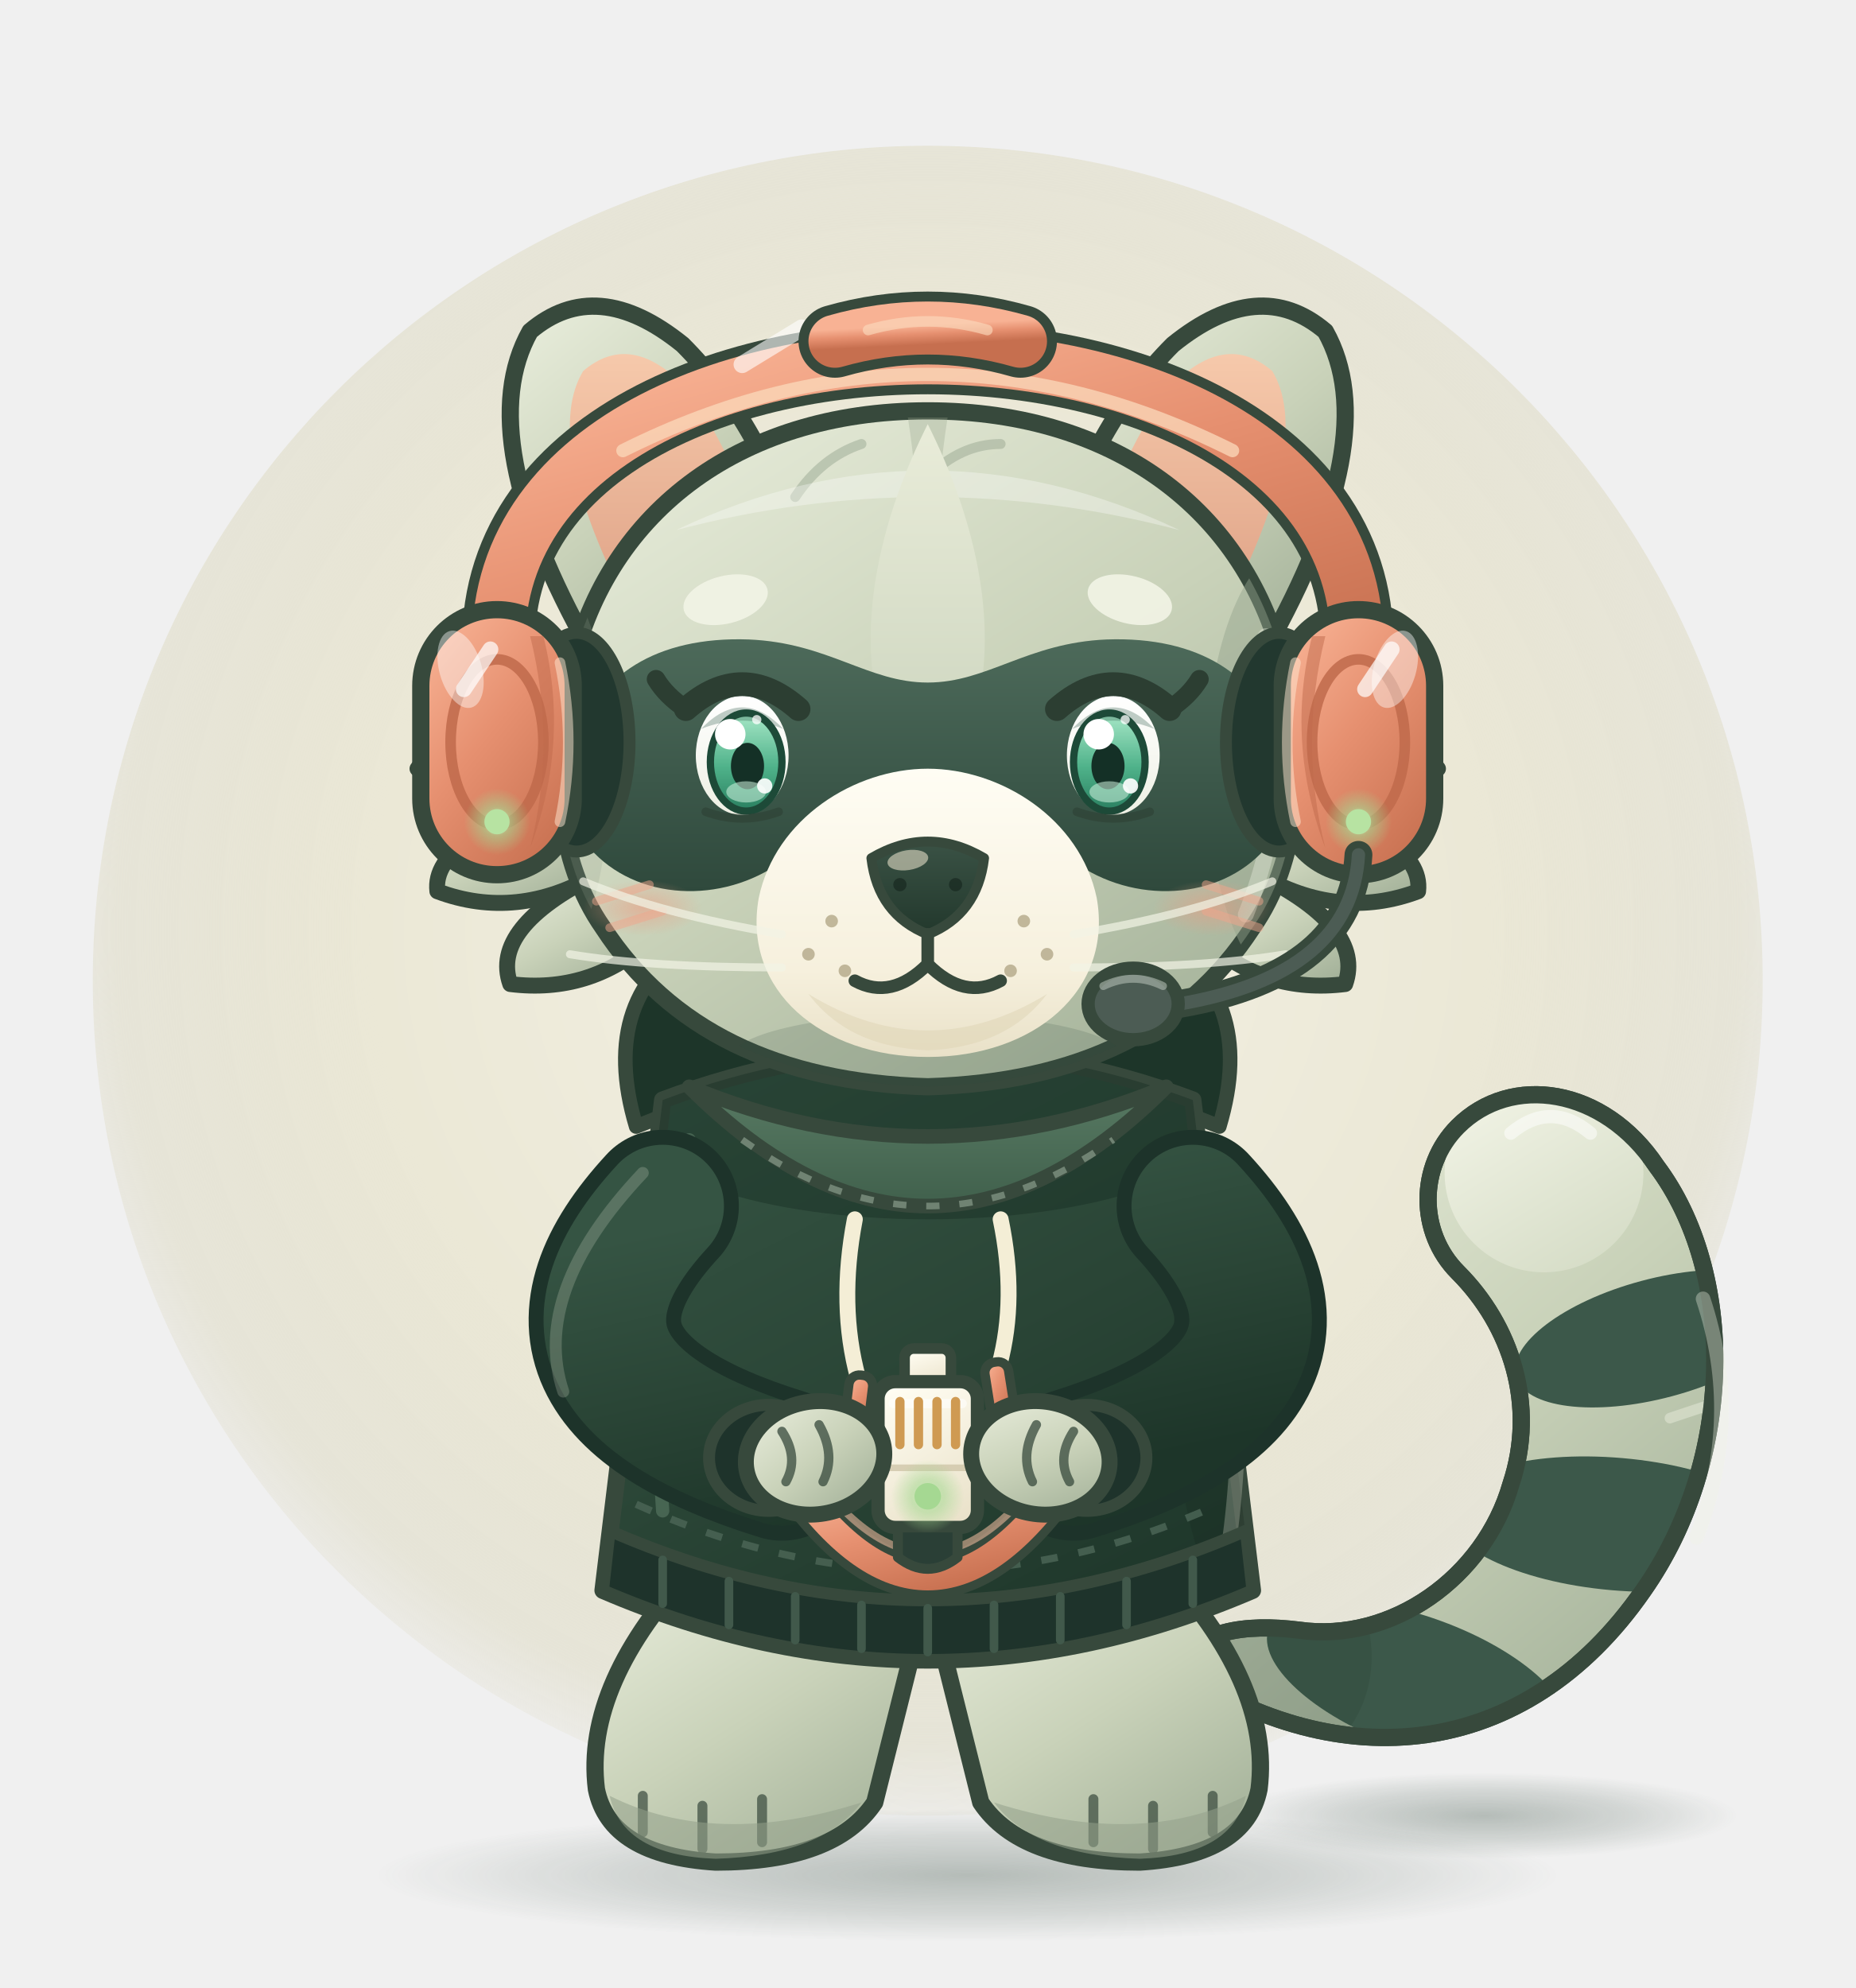
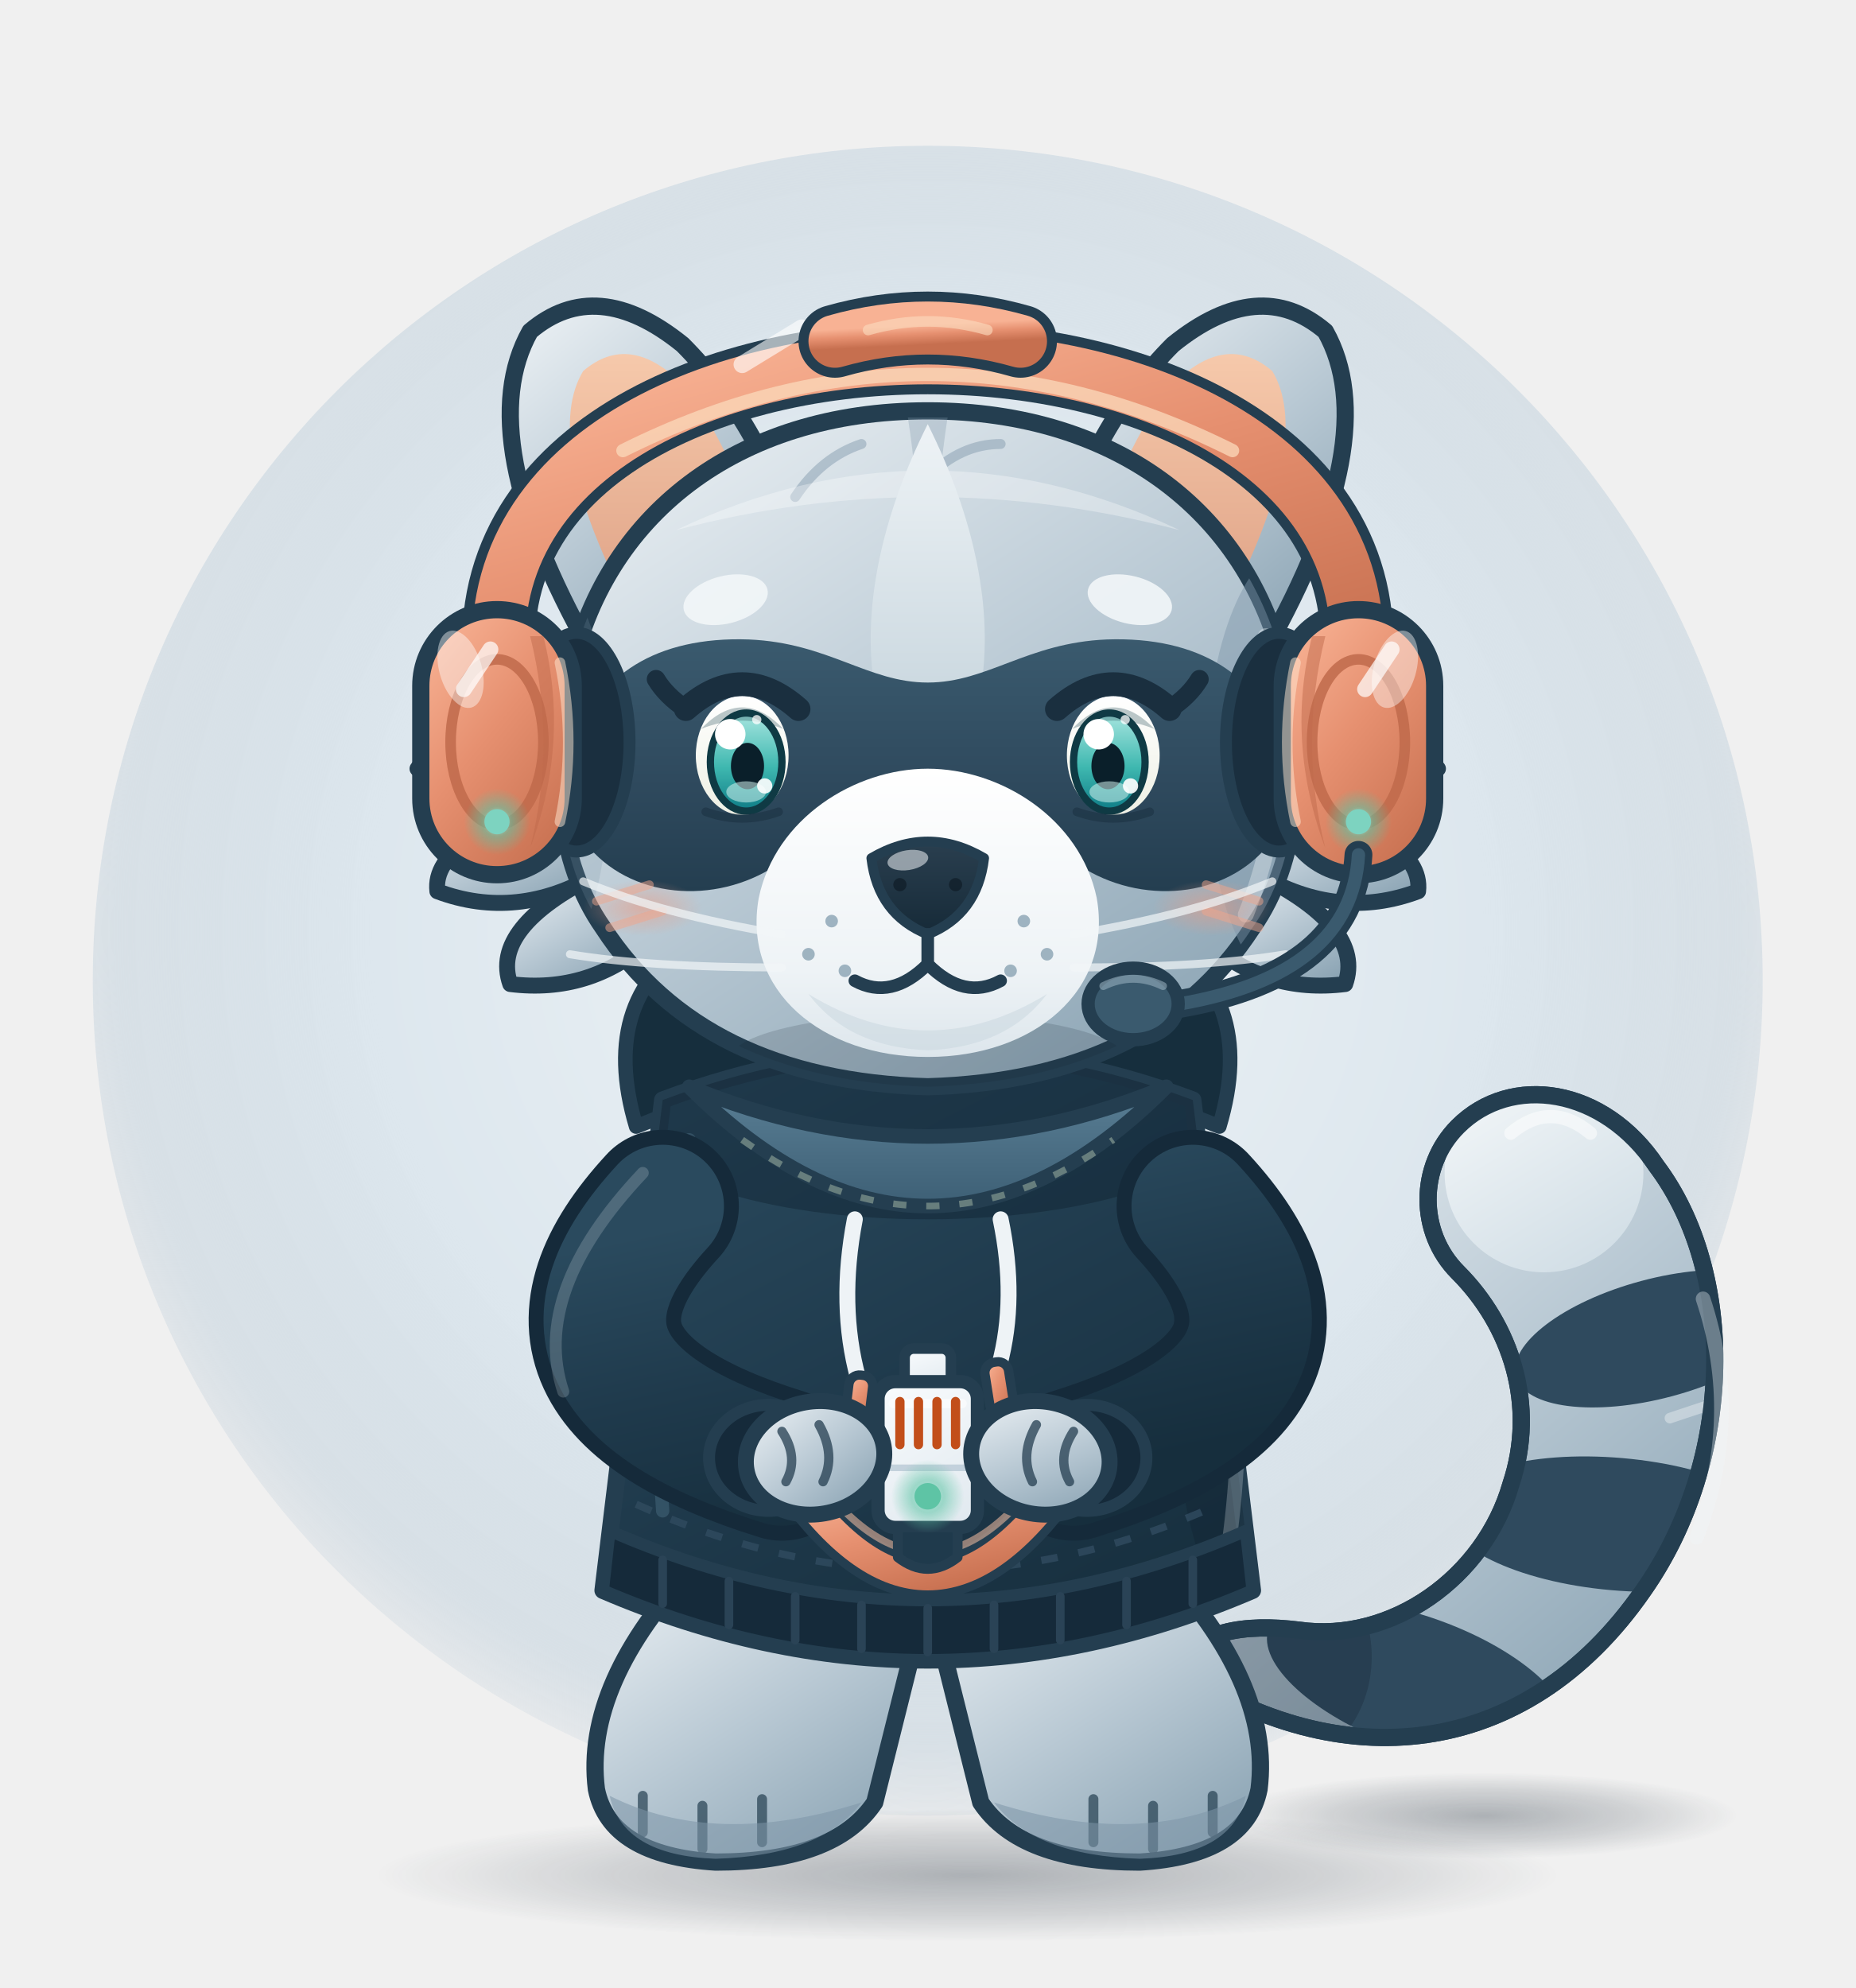
<svg xmlns="http://www.w3.org/2000/svg" viewBox="0 0 280 300" role="img" aria-labelledby="title">
  <style>.moon{fill:url(#k-halo)}.happy,.smile,.spark,.sleep,.zzz,.umbrella,.rain{display:none}</style>
  <defs>
    <radialGradient id="k-halo" cx=".5" cy=".47" r=".55">
-       <stop offset="0" stop-color="#f4f1e4" />
-       <stop offset=".6" stop-color="#ebe8d6" />
-       <stop offset=".88" stop-color="#e0ddc8" stop-opacity=".6" />
-       <stop offset="1" stop-color="#ddd9c4" stop-opacity="0" />
+       <stop offset="0" stop-color="#eef3f6" />
+       <stop offset=".6" stop-color="#dde7ee" />
+       <stop offset=".88" stop-color="#c8d6e0" stop-opacity=".6" />
+       <stop offset="1" stop-color="#b9c9d6" stop-opacity="0" />
    </radialGradient>
    <radialGradient id="k-shadow" cx=".5" cy=".5" r=".5">
-       <stop offset="0" stop-color="#2c4437" stop-opacity=".3" />
-       <stop offset=".6" stop-color="#2c4437" stop-opacity=".14" />
-       <stop offset="1" stop-color="#2c4437" stop-opacity="0" />
+       <stop offset="0" stop-color="#12202e" stop-opacity=".3" />
+       <stop offset=".6" stop-color="#12202e" stop-opacity=".14" />
+       <stop offset="1" stop-color="#12202e" stop-opacity="0" />
    </radialGradient>
    <linearGradient id="k-fur" x1=".15" y1="0" x2=".85" y2="1">
-       <stop offset="0" stop-color="#e6ebd9" />
-       <stop offset=".5" stop-color="#c9d2b9" />
-       <stop offset="1" stop-color="#a3b199" />
+       <stop offset="0" stop-color="#e8eef2" />
+       <stop offset=".5" stop-color="#b9c9d4" />
+       <stop offset="1" stop-color="#8aa3b3" />
    </linearGradient>
    <linearGradient id="k-fur-lt" x1=".2" y1="0" x2=".8" y2="1">
-       <stop offset="0" stop-color="#f2f4e6" />
-       <stop offset="1" stop-color="#d5dcc6" />
+       <stop offset="0" stop-color="#f2f6f8" />
+       <stop offset="1" stop-color="#d0dde5" />
    </linearGradient>
    <linearGradient id="k-blaze" x1=".5" y1="0" x2=".5" y2="1">
-       <stop offset="0" stop-color="#e9ecd9" />
-       <stop offset="1" stop-color="#d0d8c2" />
+       <stop offset="0" stop-color="#eef3f6" />
+       <stop offset="1" stop-color="#c8d6de" />
    </linearGradient>
    <linearGradient id="k-muz" x1=".5" y1="0" x2=".5" y2="1">
-       <stop offset="0" stop-color="#fffdf4" />
-       <stop offset=".7" stop-color="#f6f0dd" />
-       <stop offset="1" stop-color="#e9e1c8" />
+       <stop offset="0" stop-color="#ffffff" />
+       <stop offset=".7" stop-color="#eef3f6" />
+       <stop offset="1" stop-color="#dde6ec" />
    </linearGradient>
    <linearGradient id="k-mask" x1=".5" y1="0" x2=".5" y2="1">
-       <stop offset="0" stop-color="#4d6a5a" />
-       <stop offset=".55" stop-color="#3c584a" />
-       <stop offset="1" stop-color="#2f493c" />
+       <stop offset="0" stop-color="#3a5a6e" />
+       <stop offset=".55" stop-color="#2f4a5e" />
+       <stop offset="1" stop-color="#243e50" />
    </linearGradient>
    <linearGradient id="k-hood" x1=".25" y1="0" x2=".8" y2="1">
-       <stop offset="0" stop-color="#355443" />
-       <stop offset=".5" stop-color="#2a4536" />
-       <stop offset="1" stop-color="#1d3529" />
+       <stop offset="0" stop-color="#2a4a5e" />
+       <stop offset=".5" stop-color="#1f3a4c" />
+       <stop offset="1" stop-color="#162e3d" />
    </linearGradient>
    <linearGradient id="k-hood-lt" x1=".5" y1="0" x2=".5" y2="1">
-       <stop offset="0" stop-color="#587a63" />
-       <stop offset="1" stop-color="#40604c" />
+       <stop offset="0" stop-color="#5a7f95" />
+       <stop offset="1" stop-color="#3d5f75" />
    </linearGradient>
    <linearGradient id="k-copper" x1=".15" y1="0" x2=".85" y2="1">
      <stop offset="0" stop-color="#f8b294" />
      <stop offset=".45" stop-color="#e69070" />
      <stop offset="1" stop-color="#c66f4f" />
    </linearGradient>
    <linearGradient id="k-ear" x1=".5" y1="0" x2=".5" y2="1">
      <stop offset="0" stop-color="#f6c9ab" />
      <stop offset="1" stop-color="#e0a488" />
    </linearGradient>
    <linearGradient id="k-cream" x1=".3" y1="0" x2=".7" y2="1">
-       <stop offset="0" stop-color="#fffdf2" />
-       <stop offset="1" stop-color="#eae2ca" />
+       <stop offset="0" stop-color="#f7fafc" />
+       <stop offset="1" stop-color="#e2eaf0" />
    </linearGradient>
    <linearGradient id="k-nose" x1=".5" y1="0" x2=".5" y2="1">
-       <stop offset="0" stop-color="#3a5245" />
-       <stop offset="1" stop-color="#22382c" />
+       <stop offset="0" stop-color="#2a3f4f" />
+       <stop offset="1" stop-color="#162a38" />
    </linearGradient>
    <linearGradient id="k-eye" x1=".5" y1="0" x2=".5" y2="1">
      <stop offset="0" stop-color="#ffffff" />
      <stop offset="1" stop-color="#eef0e4" />
    </linearGradient>
    <linearGradient id="k-iris" x1=".5" y1="0" x2=".5" y2="1">
-       <stop offset="0" stop-color="#a8e8c8" />
-       <stop offset=".55" stop-color="#4fb28a" />
-       <stop offset="1" stop-color="#2a7f60" />
+       <stop offset="0" stop-color="#a8e6e0" />
+       <stop offset=".55" stop-color="#3fb8b0" />
+       <stop offset="1" stop-color="#0e7c86" />
    </linearGradient>
    <radialGradient id="k-led" cx=".5" cy=".5" r=".5">
-       <stop offset="0" stop-color="#cdf0b8" stop-opacity=".95" />
-       <stop offset=".45" stop-color="#a5d892" stop-opacity=".55" />
-       <stop offset="1" stop-color="#a5d892" stop-opacity="0" />
+       <stop offset="0" stop-color="#c8f0e8" stop-opacity=".95" />
+       <stop offset=".45" stop-color="#5ec4a5" stop-opacity=".55" />
+       <stop offset="1" stop-color="#5ec4a5" stop-opacity="0" />
    </radialGradient>
    <radialGradient id="k-blush" cx=".5" cy=".5" r=".5">
      <stop offset="0" stop-color="#ef9a80" stop-opacity=".55" />
      <stop offset="1" stop-color="#ef9a80" stop-opacity="0" />
    </radialGradient>
    <clipPath id="k-tailclip">
      <path d="M178 252 C202 268 230 266 248 240 C262 220 262 192 250 176 C242 164 228 162 220 170 C214 176 214 186 220 192 C228 200 232 212 228 224 C224 238 210 248 196 246 C188 245 180 246 178 252 Z" />
    </clipPath>
    <clipPath id="k-bodyclip">
      <path d="M100 166 Q140 151 180 166 L189 240 Q140 261 91 240 Z" />
    </clipPath>
    <clipPath id="k-headclip">
      <path d="M140 62 C111 62 91 78 86 102 C83 116 84 130 91 140 Q106 163 140 164 Q174 163 189 140 C196 130 197 116 194 102 C189 78 169 62 140 62 Z" />
    </clipPath>
  </defs>
  <circle class="moon" cx="140" cy="148" r="126" />
  <ellipse class="shadow" cx="146" cy="283" rx="90" ry="10" fill="url(#k-shadow)" />
  <ellipse cx="224" cy="274" rx="38" ry="6.5" fill="url(#k-shadow)" />
-   <g class="hop" stroke="#37493c" stroke-width="2.6" stroke-linejoin="round">
+   <g class="hop" stroke="#243e50" stroke-width="2.6" stroke-linejoin="round">
    <g class="tail">
      <path d="M178 252 C202 268 230 266 248 240 C262 220 262 192 250 176 C242 164 228 162 220 170 C214 176 214 186 220 192 C228 200 232 212 228 224 C224 238 210 248 196 246 C188 245 180 246 178 252 Z" fill="url(#k-fur)" />
      <g clip-path="url(#k-tailclip)" stroke="none">
-         <ellipse cx="250" cy="202" rx="22" ry="9" fill="#3c584a" transform="rotate(-15 250 202)" />
-         <ellipse cx="244" cy="230" rx="26" ry="10" fill="#3c584a" transform="rotate(5 244 230)" />
-         <ellipse cx="214" cy="254" rx="24" ry="10" fill="#3c584a" transform="rotate(20 214 254)" />
+         <ellipse cx="250" cy="202" rx="22" ry="9" fill="#2f4a5e" transform="rotate(-15 250 202)" />
+         <ellipse cx="244" cy="230" rx="26" ry="10" fill="#2f4a5e" transform="rotate(5 244 230)" />
+         <ellipse cx="214" cy="254" rx="24" ry="10" fill="#2f4a5e" transform="rotate(20 214 254)" />
        <circle cx="233" cy="177" r="15" fill="url(#k-fur-lt)" />
-         <ellipse cx="194" cy="250" rx="13" ry="16" fill="#2c4437" opacity=".28" />
-         <path d="M252 214l6-2m0 24l6 1" fill="none" stroke="#f2f4e6" stroke-width="1.6" stroke-linecap="round" opacity=".4" />
+         <ellipse cx="194" cy="250" rx="13" ry="16" fill="#12202e" opacity=".28" />
+         <path d="M252 214l6-2m0 24l6 1" fill="none" stroke="#f2f6f8" stroke-width="1.6" stroke-linecap="round" opacity=".4" />
      </g>
      <path d="M178 252 C202 268 230 266 248 240 C262 220 262 192 250 176 C242 164 228 162 220 170 C214 176 214 186 220 192 C228 200 232 212 228 224 C224 238 210 248 196 246 C188 245 180 246 178 252 Z" fill="none" />
-       <path d="M256 232 Q263 214 257 196" fill="none" stroke="#f2f4e6" stroke-width="2.2" stroke-linecap="round" opacity=".35" />
+       <path d="M256 232 Q263 214 257 196" fill="none" stroke="#f2f6f8" stroke-width="2.2" stroke-linecap="round" opacity=".35" />
      <path d="M228 171 Q234 166 240 171" fill="none" stroke="#ffffff" stroke-width="2" stroke-linecap="round" opacity=".5" />
    </g>
    <g class="torso">
      <path d="M105 236 Q88 254 90 270 Q92 280 108 281 Q126 281 132 272 L139 244 Z" fill="url(#k-fur)" />
      <path d="M175 236 Q192 254 190 270 Q188 280 172 281 Q154 281 148 272 L141 244 Z" fill="url(#k-fur)" />
-       <path d="M97 276.5v-5.5M106 279v-6.5M115 278v-6.5" fill="none" stroke="#37493c" stroke-width="1.5" stroke-linecap="round" opacity=".7" />
-       <path d="M183 276.5v-5.5M174 279v-6.5M165 278v-6.5" fill="none" stroke="#37493c" stroke-width="1.5" stroke-linecap="round" opacity=".7" />
-       <path d="M92 271 Q108 279 130 272 Q124 280 108 280.5 Q94 280 92 271 Z" fill="#93a18b" stroke="none" opacity=".55" />
-       <path d="M188 271 Q172 279 150 272 Q156 280 172 280.5 Q186 280 188 271 Z" fill="#93a18b" stroke="none" opacity=".55" />
-       <path d="M96 170 Q90 150 106 141 Q140 130 174 141 Q190 150 184 170 Q140 152 96 170 Z" fill="#1d3529" stroke-width="2.2" />
+       <path d="M97 276.5v-5.5M106 279v-6.5M115 278v-6.5" fill="none" stroke="#243e50" stroke-width="1.5" stroke-linecap="round" opacity=".7" />
+       <path d="M183 276.5v-5.5M174 279v-6.5M165 278v-6.5" fill="none" stroke="#243e50" stroke-width="1.5" stroke-linecap="round" opacity=".7" />
+       <path d="M92 271 Q108 279 130 272 Q124 280 108 280.5 Q94 280 92 271 Z" fill="#7d95a8" stroke="none" opacity=".55" />
+       <path d="M188 271 Q172 279 150 272 Q156 280 172 280.5 Q186 280 188 271 Z" fill="#7d95a8" stroke="none" opacity=".55" />
+       <path d="M96 170 Q90 150 106 141 Q140 130 174 141 Q190 150 184 170 Q140 152 96 170 Z" fill="#162e3d" stroke-width="2.2" />
      <path d="M100 166 Q140 151 180 166 L189 240 Q140 261 91 240 Z" fill="url(#k-hood)" />
      <g clip-path="url(#k-bodyclip)" stroke="none">
-         <ellipse cx="140" cy="169" rx="45" ry="15" fill="#152a20" opacity=".4" />
-         <ellipse cx="190" cy="206" rx="13" ry="40" fill="#16281f" opacity=".3" />
-         <ellipse cx="140" cy="253" rx="52" ry="12" fill="#152a20" opacity=".22" />
-       </g>
-       <path d="M104 172 Q98 200 100 228" fill="none" stroke="#7fa088" stroke-width="2" stroke-linecap="round" opacity=".35" />
-       <path d="M183 176 Q189.5 208 185 236" fill="none" stroke="#eef1de" stroke-width="2.2" stroke-linecap="round" opacity=".25" />
-       <path d="M91 240 Q140 261 189 240 L188 231 Q140 252 92 231 Z" fill="#1e332b" stroke-width="1.8" />
-       <path d="M100 235.4v6.6M110 238.6v6.6M120 240.9v6.6M130 242.2v6.6M140 242.7v6.6M150 242.2v6.6M160 240.9v6.6M170 238.6v6.6M180 235.4v6.6" fill="none" stroke="#41594b" stroke-width="1.3" stroke-linecap="round" />
-       <path d="M96 227 Q140 247 184 227" fill="none" stroke="#4a6455" stroke-width="1.1" stroke-dasharray="2.5 3.2" opacity=".85" />
+         <ellipse cx="140" cy="169" rx="45" ry="15" fill="#0d1f2c" opacity=".4" />
+         <ellipse cx="190" cy="206" rx="13" ry="40" fill="#0d1f2c" opacity=".3" />
+         <ellipse cx="140" cy="253" rx="52" ry="12" fill="#0d1f2c" opacity=".22" />
+       </g>
+       <path d="M104 172 Q98 200 100 228" fill="none" stroke="#5a7f95" stroke-width="2" stroke-linecap="round" opacity=".35" />
+       <path d="M183 176 Q189.5 208 185 236" fill="none" stroke="#e2eaf0" stroke-width="2.2" stroke-linecap="round" opacity=".25" />
+       <path d="M91 240 Q140 261 189 240 L188 231 Q140 252 92 231 Z" fill="#152a3a" stroke-width="1.8" />
+       <path d="M100 235.4v6.6M110 238.6v6.6M120 240.9v6.6M130 242.2v6.6M140 242.7v6.6M150 242.2v6.6M160 240.9v6.6M170 238.6v6.6M180 235.4v6.6" fill="none" stroke="#2a4356" stroke-width="1.3" stroke-linecap="round" />
+       <path d="M96 227 Q140 247 184 227" fill="none" stroke="#2f4a5e" stroke-width="1.1" stroke-dasharray="2.5 3.2" opacity=".85" />
      <path d="M104 164 Q140 200 176 164 Q140 179 104 164 Z" fill="url(#k-hood-lt)" stroke-width="2.2" />
      <path d="M112 172 Q140 192 168 172" fill="none" stroke="#a9bdaa" stroke-width="1" stroke-dasharray="2 3" opacity=".5" />
-       <path d="M129 184 Q126.5 197 129.5 208" fill="none" stroke="#f4eed6" stroke-width="2.4" stroke-linecap="round" />
-       <path d="M151 184 Q153.5 196 150.8 206" fill="none" stroke="#f4eed6" stroke-width="2.4" stroke-linecap="round" />
+       <path d="M129 184 Q126.5 197 129.5 208" fill="none" stroke="#eef3f6" stroke-width="2.4" stroke-linecap="round" />
+       <path d="M151 184 Q153.5 196 150.8 206" fill="none" stroke="#eef3f6" stroke-width="2.4" stroke-linecap="round" />
      <rect x="127.8" y="207.5" width="3.6" height="8" rx="1.6" fill="url(#k-copper)" stroke-width="1.4" transform="rotate(7 129.6 211.5)" />
      <rect x="149" y="205.5" width="3.6" height="8" rx="1.6" fill="url(#k-copper)" stroke-width="1.4" transform="rotate(-9 150.8 209.5)" />
-       <path d="M100 182 Q76 208 118 221 M180 182 Q204 208 162 221" fill="none" stroke="#1d332a" stroke-width="23" stroke-linecap="round" />
+       <path d="M100 182 Q76 208 118 221 M180 182 Q204 208 162 221" fill="none" stroke="#152a3a" stroke-width="23" stroke-linecap="round" />
      <path d="M100 182 Q76 208 118 221 M180 182 Q204 208 162 221" fill="none" stroke="url(#k-hood)" stroke-width="18.5" stroke-linecap="round" />
-       <path d="M97 177 Q80 195 85 210" fill="none" stroke="#eef1de" stroke-width="1.8" stroke-linecap="round" opacity=".2" />
-       <ellipse cx="116" cy="220" rx="9" ry="8" fill="#1e332b" stroke-width="1.8" />
-       <ellipse cx="164" cy="220" rx="9" ry="8" fill="#1e332b" stroke-width="1.8" />
-       <path d="M120 224 Q140 252 160 224" fill="none" stroke="#37493c" stroke-width="6.6" stroke-linecap="round" />
+       <path d="M97 177 Q80 195 85 210" fill="none" stroke="#e2eaf0" stroke-width="1.8" stroke-linecap="round" opacity=".2" />
+       <ellipse cx="116" cy="220" rx="9" ry="8" fill="#152a3a" stroke-width="1.8" />
+       <ellipse cx="164" cy="220" rx="9" ry="8" fill="#152a3a" stroke-width="1.8" />
+       <path d="M120 224 Q140 252 160 224" fill="none" stroke="#243e50" stroke-width="6.6" stroke-linecap="round" />
      <path d="M120 224 Q140 252 160 224" fill="none" stroke="url(#k-copper)" stroke-width="4" stroke-linecap="round" />
      <path d="M122 221.5 Q140 247 158 221.5" fill="none" stroke="#f8c0a2" stroke-width="1.1" stroke-linecap="round" opacity=".55" />
      <rect x="136.5" y="203.5" width="7" height="6" rx="1.4" fill="url(#k-cream)" stroke-width="1.6" />
      <rect x="132.5" y="208.5" width="15" height="22" rx="2.6" fill="url(#k-cream)" stroke-width="2" />
      <path d="M134.8 211.8h10.4" fill="none" stroke="#ffffff" stroke-width="1.4" stroke-linecap="round" opacity=".55" />
-       <path d="M135.8 211.5v6.5m2.8-6.5v6.5m2.8-6.5v6.5m2.8-6.5v6.5" fill="none" stroke="#cf9a52" stroke-width="1.4" stroke-linecap="round" />
-       <path d="M134 221.5h12" fill="none" stroke="#cfc6a9" stroke-width="1" opacity=".8" />
-       <path d="M135.5 230.5h9v4.5q-4.5 3.5-9 0 Z" fill="#2a3f36" stroke-width="1.5" />
+       <path d="M135.8 211.5v6.5m2.8-6.5v6.5m2.8-6.5v6.5m2.8-6.5v6.5" fill="none" stroke="#c24e1a" stroke-width="1.4" stroke-linecap="round" />
+       <path d="M134 221.5h12" fill="none" stroke="#b9c9d6" stroke-width="1" opacity=".8" />
+       <path d="M135.5 230.5h9v4.5q-4.5 3.5-9 0 Z" fill="#1f3a4c" stroke-width="1.5" />
      <circle cx="140" cy="225.8" r="5.5" fill="url(#k-led)" class="led" stroke="none" />
-       <circle cx="140" cy="225.8" r="2" fill="#a5d892" class="led" stroke="none" />
+       <circle cx="140" cy="225.8" r="2" fill="#5ec4a5" class="led" stroke="none" />
      <ellipse cx="123" cy="220" rx="10.5" ry="8.5" fill="url(#k-fur)" stroke-width="2.4" transform="rotate(-10 123 220)" />
      <ellipse cx="157" cy="220" rx="10.5" ry="8.5" fill="url(#k-fur)" stroke-width="2.4" transform="rotate(10 157 220)" />
-       <path d="M118 216q2.6 4 .6 7.6m5-8.6q2.6 4.6.6 8.6" fill="none" stroke="#37493c" stroke-width="1.4" stroke-linecap="round" opacity=".75" />
-       <path d="M162 216q-2.6 4-.6 7.6m-5-8.6q-2.6 4.6-.6 8.6" fill="none" stroke="#37493c" stroke-width="1.4" stroke-linecap="round" opacity=".75" />
-       <path class="spark" d="M140 191l2 5 5 2-5 2-2 5-2-5-5-2 5-2Z" fill="#fffdf2" stroke="none" />
+       <path d="M118 216q2.6 4 .6 7.6m5-8.6q2.6 4.6.6 8.6" fill="none" stroke="#243e50" stroke-width="1.4" stroke-linecap="round" opacity=".75" />
+       <path d="M162 216q-2.6 4-.6 7.6m-5-8.6q-2.6 4.6-.6 8.6" fill="none" stroke="#243e50" stroke-width="1.4" stroke-linecap="round" opacity=".75" />
+       <path class="spark" d="M140 191l2 5 5 2-5 2-2 5-2-5-5-2 5-2Z" fill="#f7fafc" stroke="none" />
    </g>
    <g class="head">
      <g class="ear earL">
        <path d="M89 98 Q71 66 80 50 Q90 41.5 103 52 Q115 64 121 84 Z" fill="url(#k-fur)" />
        <path d="M94 90 Q82 66 88 56 Q95 50 103 58 Q111 68 115 84 Z" fill="url(#k-ear)" stroke="none" />
-         <path d="M95 96q3-8 10-11" fill="none" stroke="#f2f4e6" stroke-width="1.8" stroke-linecap="round" opacity=".55" />
+         <path d="M95 96q3-8 10-11" fill="none" stroke="#f2f6f8" stroke-width="1.8" stroke-linecap="round" opacity=".55" />
      </g>
      <g class="ear earR">
        <path d="M191 98 Q209 66 200 50 Q190 41.5 177 52 Q165 64 159 84 Z" fill="url(#k-fur)" />
        <path d="M186 90 Q198 66 192 56 Q185 50 177 58 Q169 68 165 84 Z" fill="url(#k-ear)" stroke="none" />
-         <path d="M185 96q-3-8-10-11" fill="none" stroke="#f2f4e6" stroke-width="1.8" stroke-linecap="round" opacity=".55" />
+         <path d="M185 96q-3-8-10-11" fill="none" stroke="#f2f6f8" stroke-width="1.8" stroke-linecap="round" opacity=".55" />
      </g>
      <g stroke-width="2.4">
        <path d="M92 108 Q70 106 63 116 Q72 124.5 90 120 Z" fill="url(#k-fur)" />
        <path d="M88 120 Q65 126 66 134.5 Q78 139 90 132 Z" fill="url(#k-fur)" />
        <path d="M90 132 Q74 140 77 148.5 Q89 150 98 142 Z" fill="url(#k-fur)" />
        <path d="M188 108 Q210 106 217 116 Q208 124.5 190 120 Z" fill="url(#k-fur)" />
        <path d="M192 120 Q215 126 214 134.5 Q202 139 190 132 Z" fill="url(#k-fur)" />
        <path d="M190 132 Q206 140 203 148.5 Q191 150 182 142 Z" fill="url(#k-fur)" />
      </g>
      <path d="M140 62 C111 62 91 78 86 102 C83 116 84 130 91 140 Q106 163 140 164 Q174 163 189 140 C196 130 197 116 194 102 C189 78 169 62 140 62 Z" fill="url(#k-fur)" />
      <g clip-path="url(#k-headclip)" stroke="none">
-         <ellipse cx="196" cy="116" rx="14" ry="34" fill="#93a18b" opacity=".45" />
-         <ellipse cx="84" cy="116" rx="8" ry="28" fill="#93a18b" opacity=".22" />
-         <path d="M137 63 Q140 82 137 99 L143 99 Q140 82 143 63 Z" fill="#93a18b" opacity=".3" />
-         <ellipse cx="140" cy="160" rx="30" ry="7" fill="#2c4437" opacity=".16" />
-         <path d="M120 75q4-6 10-8m10 5q5-5 11-5" fill="none" stroke="#93a18b" stroke-width="1.5" stroke-linecap="round" opacity=".45" />
+         <ellipse cx="196" cy="116" rx="14" ry="34" fill="#7d95a8" opacity=".45" />
+         <ellipse cx="84" cy="116" rx="8" ry="28" fill="#7d95a8" opacity=".22" />
+         <path d="M137 63 Q140 82 137 99 L143 99 Q140 82 143 63 Z" fill="#7d95a8" opacity=".3" />
+         <ellipse cx="140" cy="160" rx="30" ry="7" fill="#12202e" opacity=".16" />
+         <path d="M120 75q4-6 10-8m10 5q5-5 11-5" fill="none" stroke="#7d95a8" stroke-width="1.5" stroke-linecap="round" opacity=".45" />
      </g>
      <path d="M102 80 Q140 62 178 80 Q140 70 102 80 Z" fill="#ffffff" stroke="none" opacity=".32" />
-       <path d="M188 138 Q196 118 191 96" fill="none" stroke="#f2f4e6" stroke-width="2.4" stroke-linecap="round" opacity=".35" />
+       <path d="M188 138 Q196 118 191 96" fill="none" stroke="#f2f6f8" stroke-width="2.4" stroke-linecap="round" opacity=".35" />
      <path d="M140 64 C133 78 130 92 132 104 C136 110 144 110 148 104 C150 92 147 78 140 64 Z" fill="url(#k-blaze)" stroke="none" />
-       <ellipse cx="109.5" cy="90.5" rx="6.5" ry="3.6" fill="#f2f4e6" opacity=".9" stroke="none" transform="rotate(-14 109.5 90.5)" />
-       <ellipse cx="170.5" cy="90.5" rx="6.5" ry="3.6" fill="#f2f4e6" opacity=".9" stroke="none" transform="rotate(14 170.5 90.5)" />
+       <ellipse cx="109.5" cy="90.5" rx="6.5" ry="3.6" fill="#f2f6f8" opacity=".9" stroke="none" transform="rotate(-14 109.5 90.5)" />
+       <ellipse cx="170.5" cy="90.5" rx="6.5" ry="3.6" fill="#f2f6f8" opacity=".9" stroke="none" transform="rotate(14 170.5 90.5)" />
      <path d="M140 103 C131 103 125 97 113 96.5 C99 96 90 102 87 112 Q84 120 89 128 C96 136 109 136.5 118 130 Q129 123 140 123 Q151 123 162 130 C171 136.5 184 136 191 128 Q196 120 193 112 C190 102 181 96 167 96.5 C155 97 149 103 140 103 Z" fill="url(#k-mask)" stroke="none" />
      <ellipse cx="97" cy="137" rx="9" ry="4.2" fill="url(#k-blush)" stroke="none" />
      <ellipse cx="183" cy="137" rx="9" ry="4.2" fill="url(#k-blush)" stroke="none" />
      <path d="M90 136l8-2.5m-6 6.5l8-2.5" fill="none" stroke="#f0a58c" stroke-width="1.3" stroke-linecap="round" opacity=".5" />
      <path d="M182 133.5l8 2.5m-8 1.5l8 2.5" fill="none" stroke="#f0a58c" stroke-width="1.3" stroke-linecap="round" opacity=".5" />
      <path d="M140 116 C151 116 163 123.5 165.5 135.5 C168 149.5 156 159.5 140 159.5 C124 159.5 112 149.5 114.5 135.5 C117 123.5 129 116 140 116 Z" fill="url(#k-muz)" stroke="none" />
-       <path d="M122 150 Q140 161 158 150 Q152 158 140 158.5 Q128 158 122 150 Z" fill="#ddd3b4" stroke="none" opacity=".5" />
-       <g fill="#b3a888" stroke="none" opacity=".8">
+       <path d="M122 150 Q140 161 158 150 Q152 158 140 158.5 Q128 158 122 150 Z" fill="#c8d6de" stroke="none" opacity=".5" />
+       <g fill="#8aa3b3" stroke="none" opacity=".8">
        <circle cx="125.5" cy="139" r=".95" />
        <circle cx="122" cy="144" r=".95" />
        <circle cx="127.5" cy="146.5" r=".95" />
        <circle cx="154.5" cy="139" r=".95" />
        <circle cx="158" cy="144" r=".95" />
        <circle cx="152.5" cy="146.5" r=".95" />
      </g>
-       <g class="whisk" fill="none" stroke="#f2f4e6" stroke-width="1.2" stroke-linecap="round" opacity=".7">
+       <g class="whisk" fill="none" stroke="#f2f6f8" stroke-width="1.2" stroke-linecap="round" opacity=".7">
        <path d="M118 141 Q100 138 88 133 M118 146 Q98 146 86 144" />
        <path d="M162 141 Q180 138 192 133 M162 146 Q182 146 194 144" />
      </g>
      <g class="eyes" stroke="none">
        <g id="ping-eyes">
          <ellipse cx="112" cy="114" rx="7" ry="9" fill="url(#k-eye)" />
          <ellipse cx="168" cy="114" rx="7" ry="9" fill="url(#k-eye)" />
-           <ellipse cx="112.6" cy="115" rx="5.4" ry="7.4" fill="url(#k-iris)" stroke="#1d4a38" stroke-width="1.1" />
-           <ellipse cx="167.4" cy="115" rx="5.4" ry="7.4" fill="url(#k-iris)" stroke="#1d4a38" stroke-width="1.1" />
-           <ellipse cx="112.8" cy="115.6" rx="2.5" ry="3.5" fill="#143026" />
-           <ellipse cx="167.2" cy="115.6" rx="2.5" ry="3.5" fill="#143026" />
-           <path d="M105.8 110 Q112 103.5 118.2 110 Q112 107.5 105.8 110 Z" fill="#1d4a38" opacity=".28" />
-           <path d="M161.8 110 Q168 103.5 174.2 110 Q168 107.5 161.8 110 Z" fill="#1d4a38" opacity=".28" />
-           <ellipse cx="112.6" cy="119.5" rx="3" ry="1.6" fill="#cff2de" opacity=".55" />
-           <ellipse cx="167.4" cy="119.5" rx="3" ry="1.6" fill="#cff2de" opacity=".55" />
+           <ellipse cx="112.6" cy="115" rx="5.4" ry="7.4" fill="url(#k-iris)" stroke="#0f3a44" stroke-width="1.1" />
+           <ellipse cx="167.4" cy="115" rx="5.4" ry="7.4" fill="url(#k-iris)" stroke="#0f3a44" stroke-width="1.1" />
+           <ellipse cx="112.8" cy="115.6" rx="2.5" ry="3.5" fill="#0a1f2a" />
+           <ellipse cx="167.2" cy="115.6" rx="2.5" ry="3.5" fill="#0a1f2a" />
+           <path d="M105.8 110 Q112 103.5 118.2 110 Q112 107.5 105.8 110 Z" fill="#0f3a44" opacity=".28" />
+           <path d="M161.8 110 Q168 103.5 174.2 110 Q168 107.5 161.8 110 Z" fill="#0f3a44" opacity=".28" />
+           <ellipse cx="112.6" cy="119.5" rx="3" ry="1.6" fill="#d0f0ec" opacity=".55" />
+           <ellipse cx="167.4" cy="119.5" rx="3" ry="1.6" fill="#d0f0ec" opacity=".55" />
          <circle cx="110.2" cy="110.8" r="2.3" fill="#ffffff" />
          <circle cx="165.8" cy="110.8" r="2.3" fill="#ffffff" />
          <circle cx="115.4" cy="118.6" r="1.15" fill="#ffffff" opacity=".9" />
          <circle cx="170.6" cy="118.6" r="1.15" fill="#ffffff" opacity=".9" />
          <circle cx="114.2" cy="108.6" r=".7" fill="#ffffff" opacity=".75" />
          <circle cx="169.8" cy="108.6" r=".7" fill="#ffffff" opacity=".75" />
        </g>
-         <path d="M103.5 107 Q112 99.5 120.5 107 M159.5 107 Q168 99.5 176.5 107" fill="none" stroke="#2c3e32" stroke-width="3.6" stroke-linecap="round" />
-         <path d="M103.5 107 Q100.5 105 99 102.5 M176.5 107 Q179.5 105 181 102.5" fill="none" stroke="#2c3e32" stroke-width="2.8" stroke-linecap="round" />
-         <path d="M106.5 122.5 Q112 124.5 117.5 122.5 M162.5 122.5 Q168 124.5 173.5 122.5" fill="none" stroke="#2c3e32" stroke-width="1.3" stroke-linecap="round" opacity=".55" />
-       </g>
-       <g class="happy" fill="none" stroke="#f7f2e2" stroke-width="3.6" stroke-linecap="round">
+         <path d="M103.5 107 Q112 99.5 120.5 107 M159.5 107 Q168 99.5 176.5 107" fill="none" stroke="#1a2f3f" stroke-width="3.6" stroke-linecap="round" />
+         <path d="M103.5 107 Q100.5 105 99 102.5 M176.5 107 Q179.5 105 181 102.5" fill="none" stroke="#1a2f3f" stroke-width="2.8" stroke-linecap="round" />
+         <path d="M106.5 122.5 Q112 124.5 117.5 122.5 M162.5 122.5 Q168 124.5 173.5 122.5" fill="none" stroke="#1a2f3f" stroke-width="1.3" stroke-linecap="round" opacity=".55" />
+       </g>
+       <g class="happy" fill="none" stroke="#eef3f6" stroke-width="3.6" stroke-linecap="round">
        <path d="M102.5 117 Q112 104.5 121.5 117 M158.5 117 Q168 104.5 177.5 117" />
      </g>
-       <g class="sleep" fill="none" stroke="#f7f2e2" stroke-width="3.2" stroke-linecap="round">
+       <g class="sleep" fill="none" stroke="#eef3f6" stroke-width="3.2" stroke-linecap="round">
        <path d="M103.5 113 Q112 120.5 120.5 113 M159.5 113 Q168 120.5 176.5 113 M103.5 113l-2.5-1.5M176.5 113l2.5-1.5" />
      </g>
      <g class="nose">
        <path d="M131.5 129.5 Q140 124.5 148.5 129.5 Q147.5 138 140 141 Q132.5 138 131.5 129.5 Z" fill="url(#k-nose)" stroke-width="1.5" />
-         <ellipse cx="137" cy="129.8" rx="3.1" ry="1.5" fill="#f2ead2" opacity=".55" stroke="none" transform="rotate(-9 137 129.8)" />
-         <circle cx="135.8" cy="133.5" r="1" fill="#101f18" opacity=".55" stroke="none" />
-         <circle cx="144.2" cy="133.5" r="1" fill="#101f18" opacity=".55" stroke="none" />
+         <ellipse cx="137" cy="129.8" rx="3.1" ry="1.5" fill="#eef3f6" opacity=".55" stroke="none" transform="rotate(-9 137 129.8)" />
+         <circle cx="135.8" cy="133.5" r="1" fill="#0a141d" opacity=".55" stroke="none" />
+         <circle cx="144.2" cy="133.5" r="1" fill="#0a141d" opacity=".55" stroke="none" />
      </g>
      <path class="mouth" d="M140 141v4.5M140 145.5Q134.5 151 129 148m11-2.5Q145.5 151 151 148" fill="none" stroke-width="1.9" stroke-linecap="round" />
      <g class="smile">
-         <path d="M128.5 143.5 Q140 165 151.5 143.5 Q140 150 128.5 143.5 Z" fill="#2c3e32" stroke-width="1.8" />
+         <path d="M128.5 143.5 Q140 165 151.5 143.5 Q140 150 128.5 143.5 Z" fill="#1a2f3f" stroke-width="1.8" />
        <path d="M135 152.5 Q140 158 145 152.5 Q140 150 135 152.5 Z" fill="#e59a83" stroke="none" />
      </g>
-       <path d="M76 105 C63 37 217 37 204 105" fill="none" stroke="#37493c" stroke-width="11" stroke-linecap="round" />
+       <path d="M76 105 C63 37 217 37 204 105" fill="none" stroke="#243e50" stroke-width="11" stroke-linecap="round" />
      <path d="M76 105 C63 37 217 37 204 105" fill="none" stroke="url(#k-copper)" stroke-width="8" stroke-linecap="round" />
      <path d="M94 68 Q140 45 186 68" fill="none" stroke="#fbd9bb" stroke-width="2" stroke-linecap="round" opacity=".75" />
      <path d="M112 55l9-5.5m5 2l7-4.5" fill="none" stroke="#ffffff" stroke-width="2.6" stroke-linecap="round" opacity=".6" />
-       <path d="M126 51.5 Q140 47.5 154 51.5" fill="none" stroke="#37493c" stroke-width="11" stroke-linecap="round" />
+       <path d="M126 51.5 Q140 47.5 154 51.5" fill="none" stroke="#243e50" stroke-width="11" stroke-linecap="round" />
      <path d="M126 51.5 Q140 47.5 154 51.5" fill="none" stroke="url(#k-copper)" stroke-width="8" stroke-linecap="round" />
      <path d="M131 49.8 Q140 47.2 149 49.8" fill="none" stroke="#fbd9bb" stroke-width="1.6" stroke-linecap="round" opacity=".65" />
-       <ellipse cx="87" cy="112" rx="8" ry="16.5" fill="#22382f" stroke-width="1.8" />
-       <ellipse cx="193" cy="112" rx="8" ry="16.5" fill="#22382f" stroke-width="1.8" />
+       <ellipse cx="87" cy="112" rx="8" ry="16.5" fill="#1a2f3f" stroke-width="1.8" />
+       <ellipse cx="193" cy="112" rx="8" ry="16.5" fill="#1a2f3f" stroke-width="1.8" />
      <rect x="63.5" y="92" width="23" height="40" rx="11.5" fill="url(#k-copper)" />
      <ellipse cx="75" cy="112" rx="7" ry="12.5" fill="none" stroke="#c06a4b" stroke-width="1.6" opacity=".85" />
      <ellipse cx="69.5" cy="101" rx="3.2" ry="6" fill="#ffffff" opacity=".42" stroke="none" transform="rotate(-16 69.5 101)" />
      <path d="M70 104l4-6" fill="none" stroke="#ffffff" stroke-width="2.4" stroke-linecap="round" opacity=".7" />
      <path d="M80 96 Q84 112 80 128 Q86 112 82 96 Z" fill="#c06a4b" stroke="none" opacity=".5" />
      <path d="M84.5 100 Q87 112 84.5 124" fill="none" stroke="#ffe8d2" stroke-width="1.6" stroke-linecap="round" opacity=".5" />
      <circle cx="75" cy="124" r="5" fill="url(#k-led)" class="led" stroke="none" />
-       <circle cx="75" cy="124" r="1.9" fill="#b7e3a2" class="led" stroke="none" />
+       <circle cx="75" cy="124" r="1.9" fill="#7dd3c0" class="led" stroke="none" />
      <rect x="193.5" y="92" width="23" height="40" rx="11.5" fill="url(#k-copper)" />
      <ellipse cx="205" cy="112" rx="7" ry="12.5" fill="none" stroke="#c06a4b" stroke-width="1.6" opacity=".85" />
      <ellipse cx="210.5" cy="101" rx="3.2" ry="6" fill="#ffffff" opacity=".42" stroke="none" transform="rotate(16 210.5 101)" />
      <path d="M206 104l4-6" fill="none" stroke="#ffffff" stroke-width="2.4" stroke-linecap="round" opacity=".7" />
      <path d="M200 96 Q196 112 200 128 Q194 112 198 96 Z" fill="#c06a4b" stroke="none" opacity=".5" />
      <path d="M195.5 100 Q193 112 195.5 124" fill="none" stroke="#ffe8d2" stroke-width="1.6" stroke-linecap="round" opacity=".5" />
      <circle cx="205" cy="124" r="5" fill="url(#k-led)" class="led" stroke="none" />
-       <circle cx="205" cy="124" r="1.9" fill="#b7e3a2" class="led" stroke="none" />
-       <path d="M205 129 Q204 147 178 151.5" fill="none" stroke="#37493c" stroke-width="4.2" stroke-linecap="round" />
-       <path d="M205 129 Q204 147 178 151.5" fill="none" stroke="#4c5c54" stroke-width="2" stroke-linecap="round" />
-       <ellipse cx="171" cy="151.5" rx="6.8" ry="5.4" fill="#4c5c54" stroke-width="2" />
-       <path d="M166.5 148.8 Q171 146.6 175.5 148.8" fill="none" stroke="#b9c4b9" stroke-width="1.2" stroke-linecap="round" opacity=".55" />
-     </g>
-     <g class="zzz" fill="#2f5a48" stroke="none" font-family="monospace">
+       <circle cx="205" cy="124" r="1.9" fill="#7dd3c0" class="led" stroke="none" />
+       <path d="M205 129 Q204 147 178 151.5" fill="none" stroke="#243e50" stroke-width="4.2" stroke-linecap="round" />
+       <path d="M205 129 Q204 147 178 151.5" fill="none" stroke="#3a5a6e" stroke-width="2" stroke-linecap="round" />
+       <ellipse cx="171" cy="151.5" rx="6.8" ry="5.4" fill="#3a5a6e" stroke-width="2" />
+       <path d="M166.5 148.8 Q171 146.6 175.5 148.8" fill="none" stroke="#9db4c2" stroke-width="1.2" stroke-linecap="round" opacity=".55" />
+     </g>
+     <g class="zzz" fill="#0b6e7a" stroke="none" font-family="monospace">
      <text x="204" y="80" font-size="15">z</text>
      <text x="221" y="58" font-size="21">z</text>
      <text x="239" y="36" font-size="26">z</text>
    </g>
    <g class="umbrella">
-       <path d="M140 6V42" fill="none" stroke="#37493c" stroke-width="3.2" stroke-linecap="round" />
+       <path d="M140 6V42" fill="none" stroke="#243e50" stroke-width="3.2" stroke-linecap="round" />
      <path d="M56 32 Q140 -26 224 32 Q210 20 196 31 Q182 20 168 31 Q154 20 140 31 Q126 20 112 31 Q98 20 84 31 Q70 20 56 32 Z" fill="url(#k-copper)" stroke-width="2.4" />
      <g stroke="none">
        <path d="M140 4 L112 31 Q126 20 140 31 Z" fill="#c06a4b" opacity=".35" />
        <path d="M140 4 L56 32 Q70 20 84 31 Z" fill="#c06a4b" opacity=".35" />
        <path d="M140 4 L168 31 Q182 20 196 31 Z" fill="#c06a4b" opacity=".35" />
      </g>
-       <path d="M140 3.5 L56 32 M140 3.5 L84 31 M140 3.5 L112 31 M140 3.5 L140 31 M140 3.5 L168 31 M140 3.5 L196 31 M140 3.5 L224 32" fill="none" stroke="#37493c" stroke-width="1.5" stroke-linecap="round" opacity=".5" />
+       <path d="M140 3.5 L56 32 M140 3.5 L84 31 M140 3.5 L112 31 M140 3.5 L140 31 M140 3.5 L168 31 M140 3.5 L196 31 M140 3.5 L224 32" fill="none" stroke="#243e50" stroke-width="1.5" stroke-linecap="round" opacity=".5" />
      <path d="M86 24 Q110 8 134 4.5" fill="none" stroke="#fbd9bb" stroke-width="2.4" stroke-linecap="round" opacity=".5" />
      <circle cx="140" cy="4.5" r="2.8" fill="url(#k-cream)" stroke-width="1.8" />
    </g>
-     <g class="rain" stroke="#6f9d92" stroke-width="2.2" stroke-linecap="round" opacity=".85">
+     <g class="rain" stroke="#5a9db0" stroke-width="2.2" stroke-linecap="round" opacity=".85">
      <path class="drop" d="M30 80l-5 12m230-3l-5 12m-218 59l-5 12m238 10l-5 12" />
      <path class="drop" style="animation-delay:.55s" d="M56 58l-5 12m182 22l-5 12m-184 44l-5 12m206 8l-5 12" />
    </g>
  </g>
</svg>
